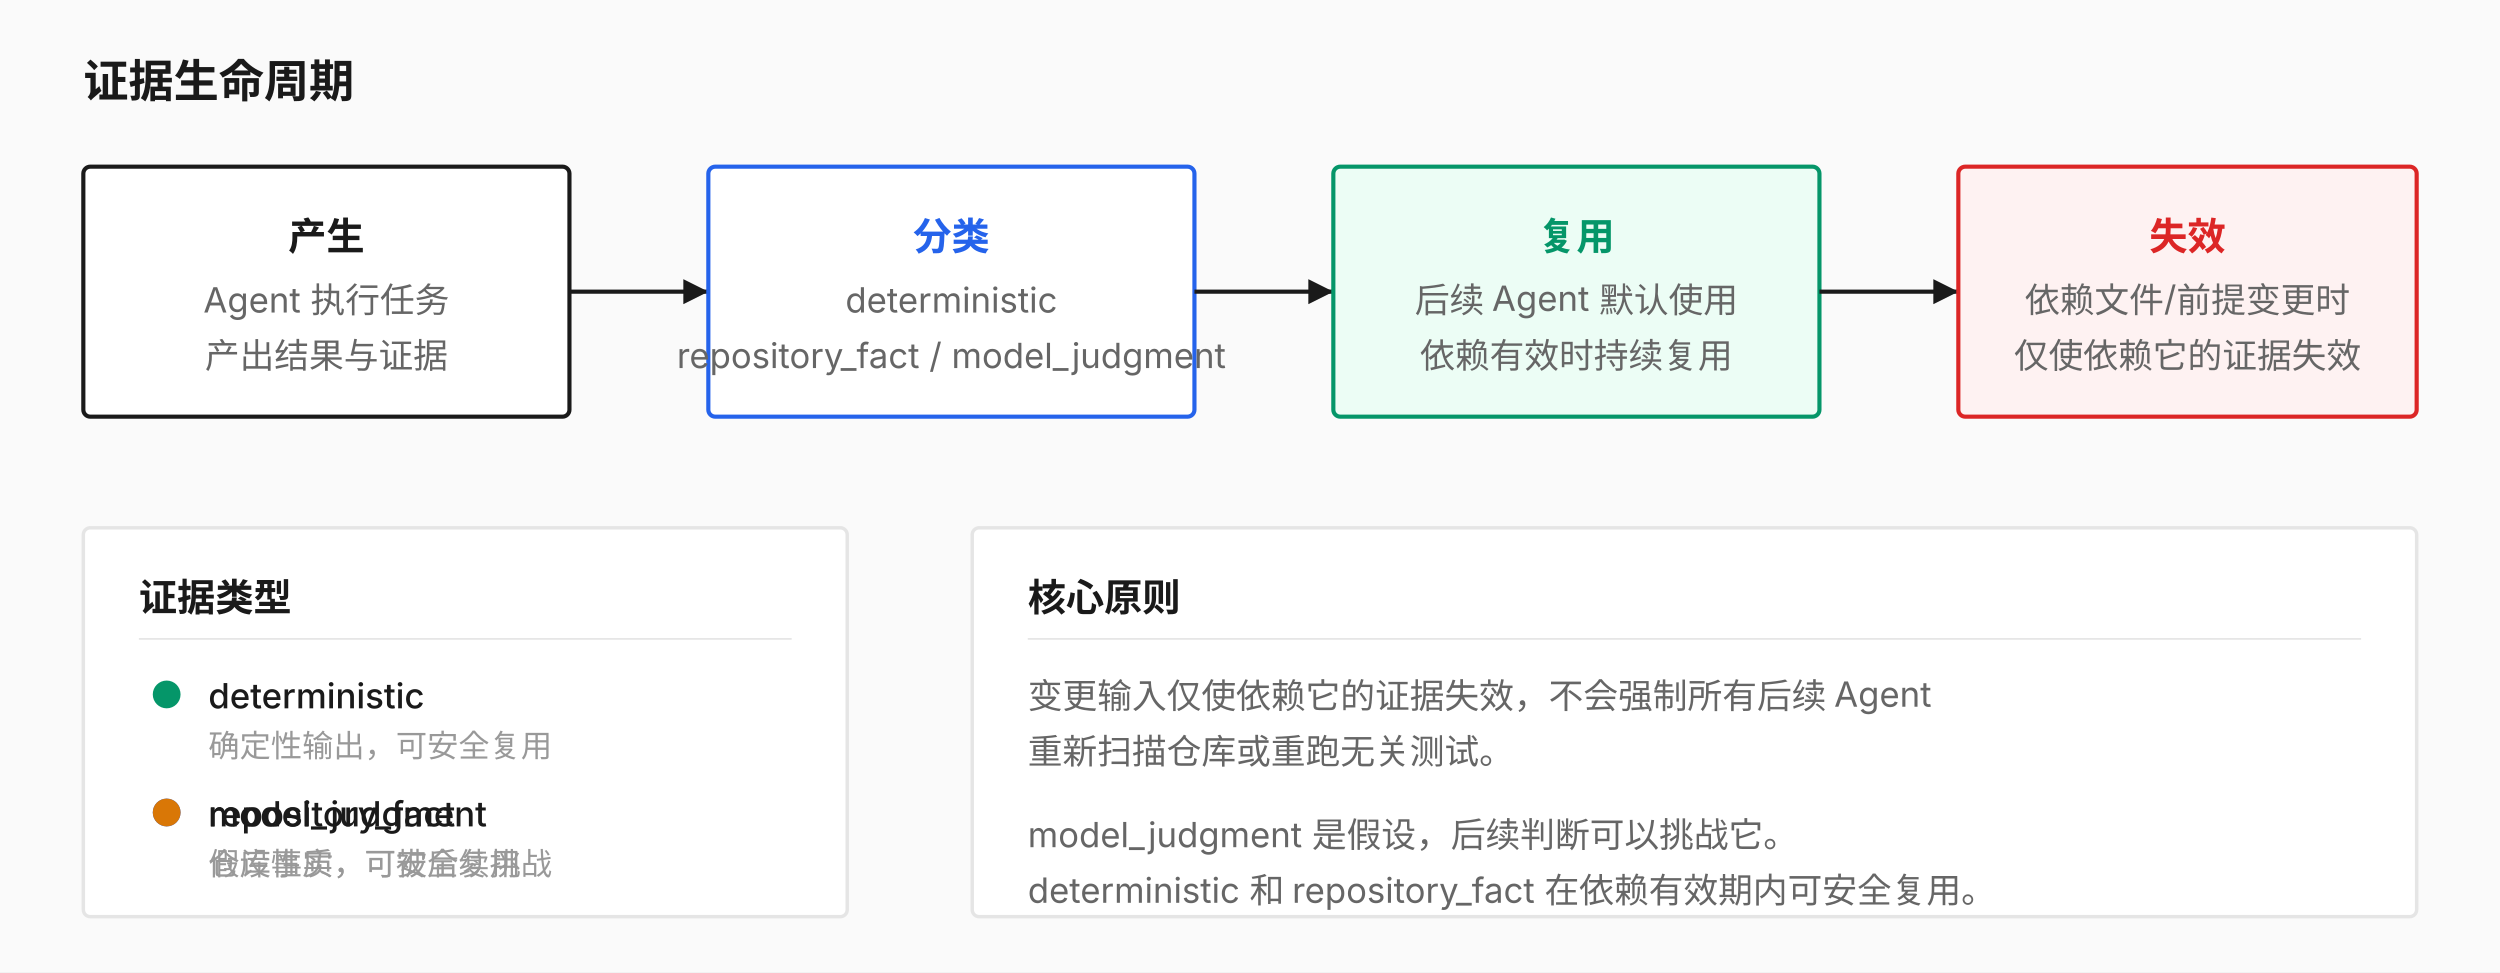
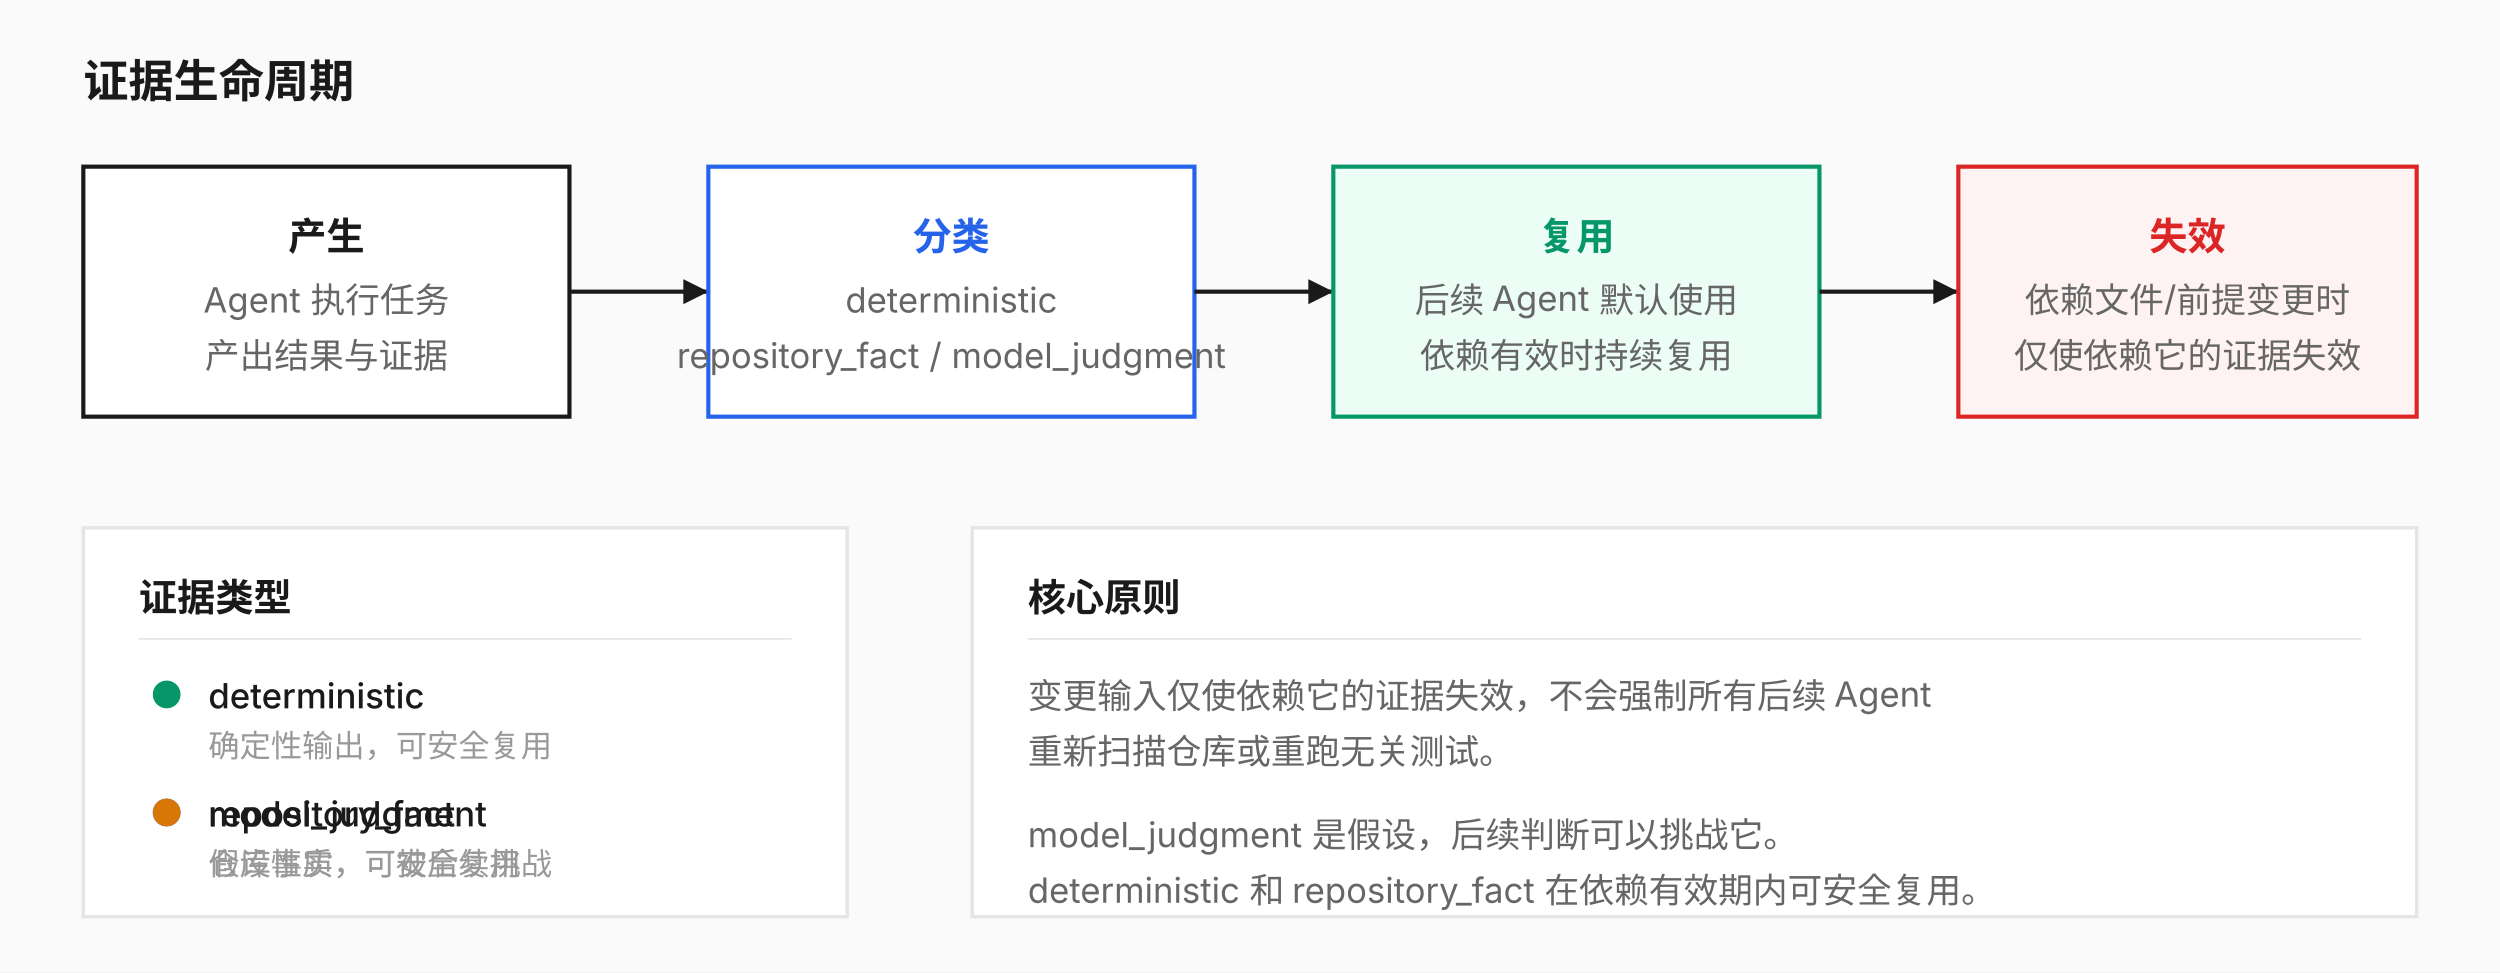
<svg xmlns="http://www.w3.org/2000/svg" viewBox="0 0 720 280" fill="none" font-family="Inter, Helvetica, 'Noto Sans SC', sans-serif">
  <rect width="720" height="280" fill="#fafafa" />
  <text x="24" y="28" fill="#1a1a1a" font-size="13" font-weight="600">证据生命周期</text>
-   <rect x="24" y="48" width="140" height="72" rx="2" fill="#fff" stroke="#1a1a1a" stroke-width="1.2" />
+   <rect x="24" y="48" width="140" height="72" rx="0" fill="#fff" stroke="#1a1a1a" stroke-width="1.2" />
  <text x="94" y="72" text-anchor="middle" fill="#1a1a1a" font-size="11" font-weight="600">产生</text>
  <text x="94" y="90" text-anchor="middle" fill="#666" font-size="10">Agent 执行任务</text>
  <text x="94" y="106" text-anchor="middle" fill="#666" font-size="10">产出结果与证据</text>
  <line x1="164" y1="84" x2="204" y2="84" stroke="#1a1a1a" stroke-width="1.2" marker-end="url(#e-arrow)" />
-   <rect x="204" y="48" width="140" height="72" rx="2" fill="#fff" stroke="#2563eb" stroke-width="1.2" />
+   <rect x="204" y="48" width="140" height="72" rx="0" fill="#fff" stroke="#2563eb" stroke-width="1.2" />
  <text x="274" y="72" text-anchor="middle" fill="#2563eb" font-size="11" font-weight="600">分类</text>
  <text x="274" y="90" text-anchor="middle" fill="#666" font-size="10">deterministic</text>
  <text x="274" y="106" text-anchor="middle" fill="#666" font-size="10">repository_fact / model_judgment</text>
  <line x1="344" y1="84" x2="384" y2="84" stroke="#1a1a1a" stroke-width="1.2" marker-end="url(#e-arrow)" />
-   <rect x="384" y="48" width="140" height="72" rx="2" fill="#ecfdf5" stroke="#059669" stroke-width="1.2" />
+   <rect x="384" y="48" width="140" height="72" rx="0" fill="#ecfdf5" stroke="#059669" stroke-width="1.2" />
  <text x="454" y="72" text-anchor="middle" fill="#059669" font-size="11" font-weight="600">复用</text>
  <text x="454" y="90" text-anchor="middle" fill="#666" font-size="10">后续 Agent 默认使用</text>
  <text x="454" y="106" text-anchor="middle" fill="#666" font-size="10">依赖有效时持续复用</text>
  <line x1="524" y1="84" x2="564" y2="84" stroke="#1a1a1a" stroke-width="1.2" marker-end="url(#e-arrow)" />
-   <rect x="564" y="48" width="132" height="72" rx="2" fill="#fef2f2" stroke="#dc2626" stroke-width="1.2" />
+   <rect x="564" y="48" width="132" height="72" rx="0" fill="#fef2f2" stroke="#dc2626" stroke-width="1.2" />
  <text x="630" y="72" text-anchor="middle" fill="#dc2626" font-size="11" font-weight="600">失效</text>
  <text x="630" y="90" text-anchor="middle" fill="#666" font-size="10">依赖文件/前提变更时</text>
  <text x="630" y="106" text-anchor="middle" fill="#666" font-size="10">仅使依赖它的证据失效</text>
-   <rect x="24" y="152" width="220" height="112" rx="2" fill="#fff" stroke="#e5e5e5" stroke-width="1" />
+   <rect x="24" y="152" width="220" height="112" rx="0" fill="#fff" stroke="#e5e5e5" stroke-width="1" />
  <text x="40" y="176" fill="#1a1a1a" font-size="11" font-weight="600">证据类型</text>
  <line x1="40" y1="184" x2="228" y2="184" stroke="#e5e5e5" stroke-width="0.5" />
  <circle cx="48" cy="200" r="4" fill="#059669" />
  <text x="60" y="204" fill="#1a1a1a" font-size="10" font-weight="500">deterministic</text>
  <text x="60" y="218" fill="#999" font-size="9">确定性输出，可安全复用</text>
  <circle cx="48" cy="234" r="4" fill="#2563eb" />
  <text x="60" y="238" fill="#1a1a1a" font-size="10" font-weight="500">repository_fact</text>
  <text x="60" y="252" fill="#999" font-size="9">仓库事实，可安全复用</text>
  <circle cx="48" cy="248" r="4" fill="#d97706" transform="translate(0,-14)" />
  <text x="60" y="252" fill="#1a1a1a" font-size="10" font-weight="500" transform="translate(0,-14)">model_judgment</text>
  <text x="60" y="252" fill="#999" font-size="9" transform="translate(0,0)">假设性质，可被后续挑战</text>
-   <rect x="280" y="152" width="416" height="112" rx="2" fill="#fff" stroke="#e5e5e5" stroke-width="1" />
+   <rect x="280" y="152" width="416" height="112" rx="0" fill="#fff" stroke="#e5e5e5" stroke-width="1" />
  <text x="296" y="176" fill="#1a1a1a" font-size="11" font-weight="600">核心原则</text>
  <line x1="296" y1="184" x2="680" y2="184" stroke="#e5e5e5" stroke-width="0.5" />
  <text x="296" y="204" fill="#666" font-size="10">变更输入仅使依赖它的证据失效，不会强制所有后续 Agent</text>
  <text x="296" y="220" fill="#666" font-size="10">重新扫描仓库或重跑无关测试。</text>
  <text x="296" y="244" fill="#666" font-size="10">model_judgment 是假设，后续判断可以挑战它。</text>
  <text x="296" y="260" fill="#666" font-size="10">deterministic 和 repository_fact 在依赖有效期内可安全复用。</text>
  <defs>
    <marker id="e-arrow" viewBox="0 0 8 8" refX="8" refY="4" markerWidth="6" markerHeight="6" orient="auto-start-reverse">
      <path d="M0,0 L8,4 L0,8 Z" fill="#1a1a1a" />
    </marker>
  </defs>
</svg>
